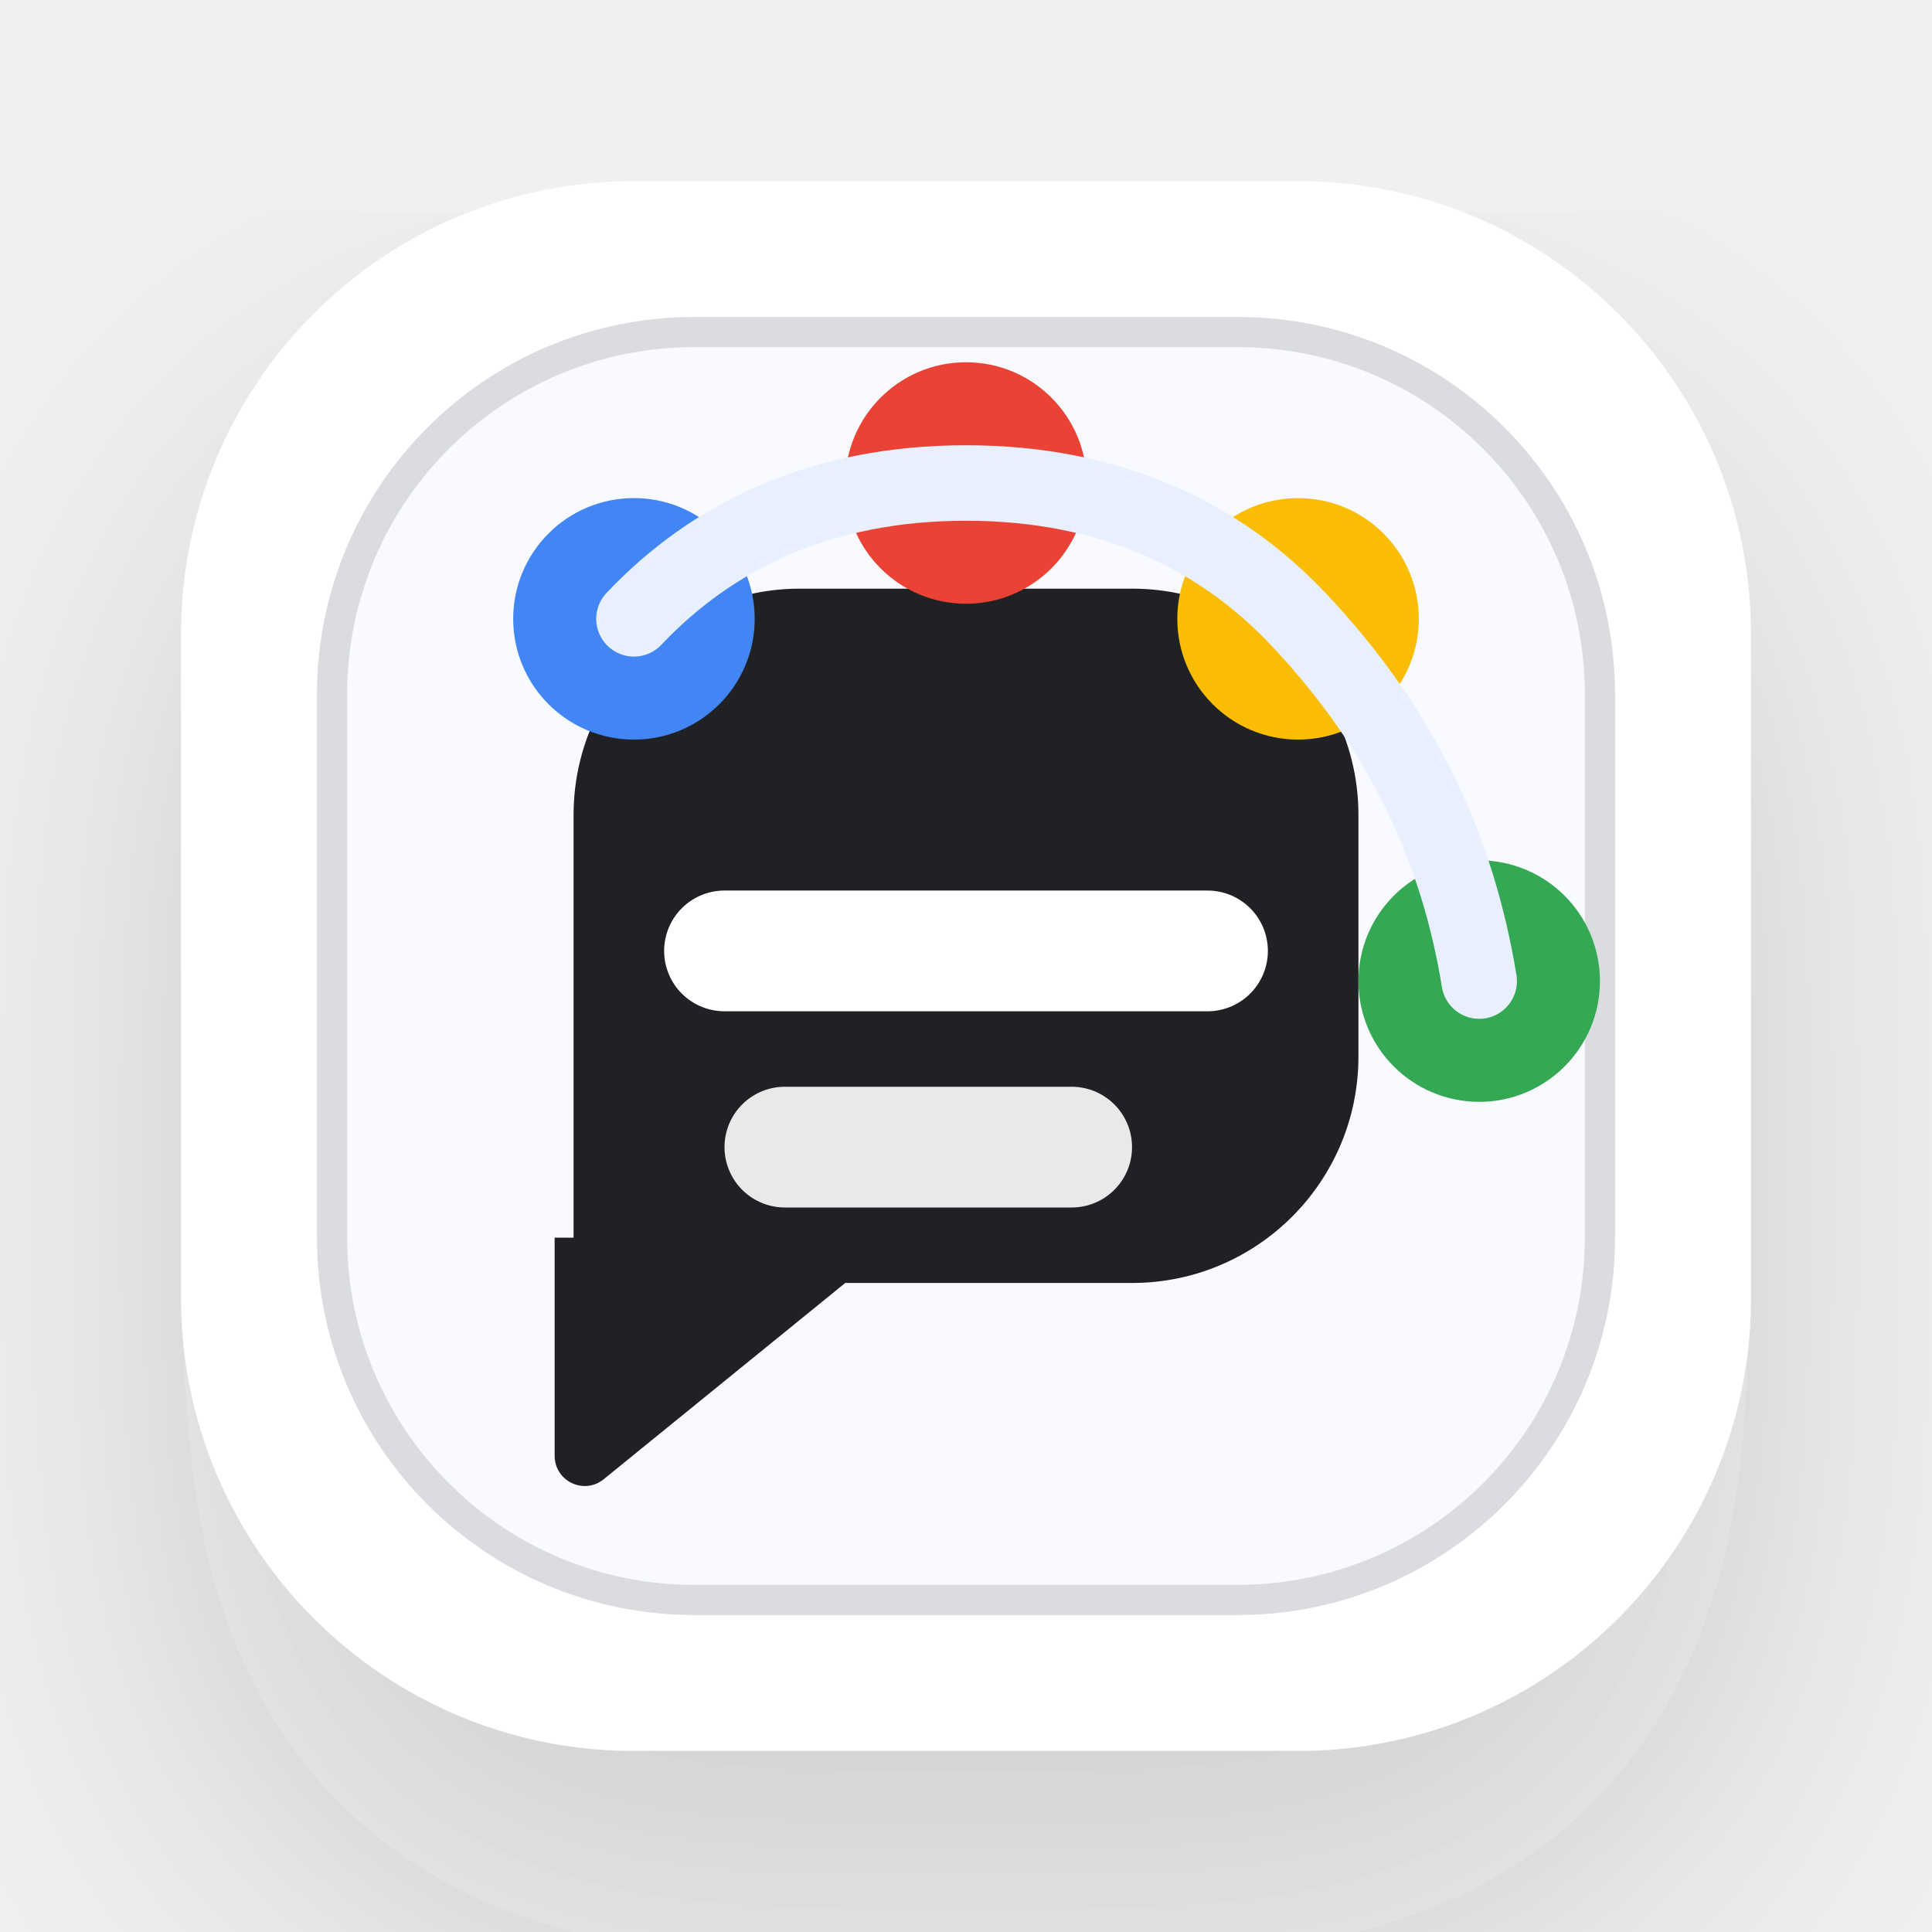
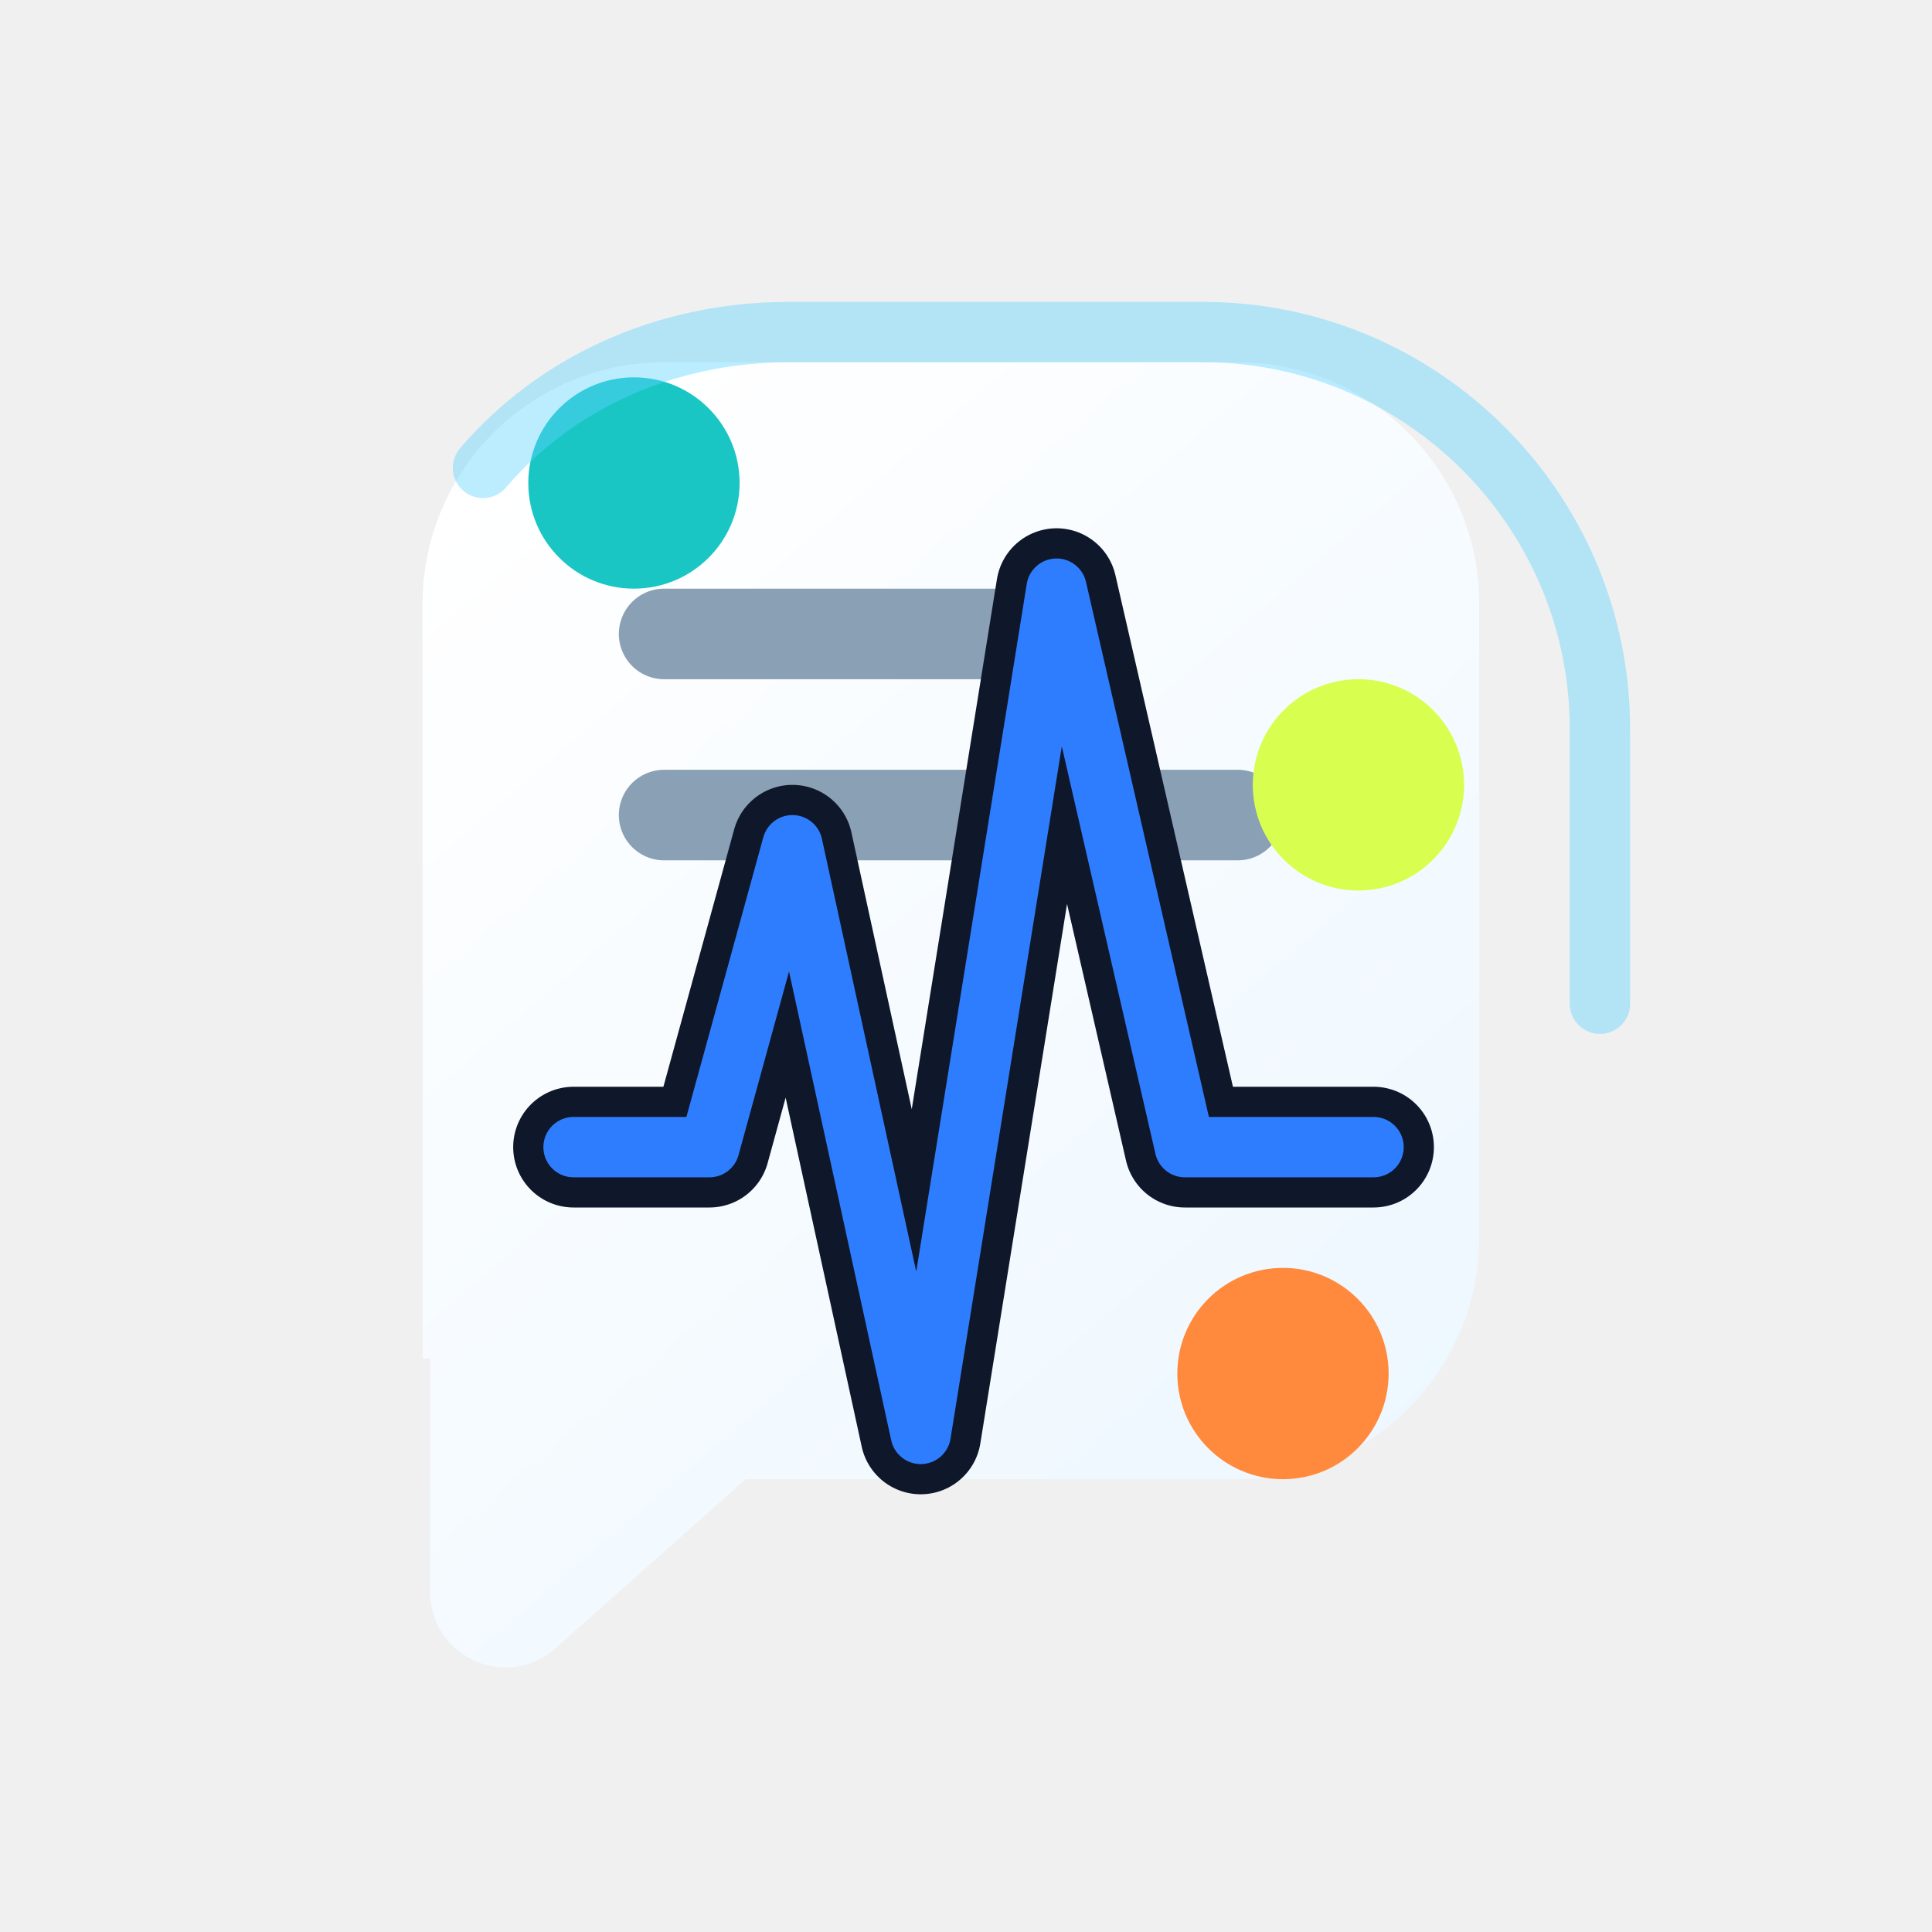
<svg xmlns="http://www.w3.org/2000/svg" viewBox="0 0 128 128" role="img" aria-labelledby="title desc">
  <defs>
-     <filter id="softShadow" x="-16" y="-12" width="160" height="164" color-interpolation-filters="sRGB">
-       <feDropShadow dx="0" dy="14" stdDeviation="12" flood-color="#202124" flood-opacity=".16" />
+     <linearGradient id="shell" x1="16" y1="14" x2="114" y2="118" gradientUnits="userSpaceOnUse">
+       <stop offset="0" stop-color="#14213d" />
+       <stop offset=".55" stop-color="#07111f" />
+       <stop offset="1" stop-color="#102f36" />
+     </linearGradient>
+     <linearGradient id="paper" x1="36" y1="28" x2="96" y2="98" gradientUnits="userSpaceOnUse">
+       <stop offset="0" stop-color="#ffffff" />
+       <stop offset="1" stop-color="#edf7ff" />
+     </linearGradient>
+     <filter id="markShadow" x="2" y="2" width="124" height="124" color-interpolation-filters="sRGB">
+       <feDropShadow dx="0" dy="10" stdDeviation="10" flood-color="#07111f" flood-opacity=".22" />
    </filter>
  </defs>
-   <rect x="12" y="12" width="104" height="104" rx="30" fill="#fff" filter="url(#softShadow)" />
-   <rect x="22" y="22" width="84" height="84" rx="24" fill="#F8FAFF" stroke="#DADCE0" stroke-width="2" />
-   <path d="M38 82V54c0-8.284 6.716-15 15-15h22c8.284 0 15 6.716 15 15v16c0 8.284-6.716 15-15 15H56l-16 13c-1.314 1.067-3.254.132-3.254-1.561V82H38Z" fill="#202124" />
-   <path d="M48 63h32" fill="none" stroke="#fff" stroke-linecap="round" stroke-width="8" />
-   <path d="M52 76h19" fill="none" stroke="#fff" stroke-linecap="round" stroke-width="8" opacity=".9" />
-   <circle cx="42" cy="41" r="8" fill="#4285F4" />
-   <circle cx="64" cy="32" r="8" fill="#EA4335" />
-   <circle cx="86" cy="41" r="8" fill="#FBBC04" />
-   <circle cx="98" cy="65" r="8" fill="#34A853" />
-   <path d="M42 41c5.2-5.5 12.4-9 22-9s16.8 3.5 22 9c7 7.4 10.6 15.4 12 24" fill="none" stroke="#E8F0FE" stroke-linecap="round" stroke-width="5" />
+   <rect x="10" y="10" width="108" height="108" rx="26" fill="url(#shell)" filter="url(#markShadow)" />
+   <path d="M28 90V40c0-8.837 7.163-16 16-16h38c8.837 0 16 7.163 16 16v42c0 8.837-7.163 16-16 16H49.4L36.8 109.2c-3.23 2.871-8.3.578-8.3-3.747V90H28Z" fill="url(#paper)" />
+   <path d="M44 42h24M44 54h38" fill="none" stroke="#8aa0b5" stroke-linecap="round" stroke-width="6" />
+   <path d="M38 76h9l5.5-20 8.5 39 9-56 8.5 37H91" fill="none" stroke="#0f172a" stroke-linecap="round" stroke-linejoin="round" stroke-width="8" />
+   <path d="M38 76h9l5.5-20 8.5 39 9-56 8.5 37H91" fill="none" stroke="#2f7dff" stroke-linecap="round" stroke-linejoin="round" stroke-width="4" />
+   <circle cx="42" cy="32" r="7" fill="#19c6c4" />
+   <circle cx="90" cy="52" r="7" fill="#d8ff4f" />
+   <circle cx="85" cy="91" r="7" fill="#ff8a3d" />
+   <path d="M32 31c4.7-5.5 11.9-9 20.3-9h27.4c14.5 0 26.3 11.8 26.3 26.3v18.2" fill="none" stroke="#5dd4ff" stroke-linecap="round" stroke-width="4" opacity=".42" />
</svg>
